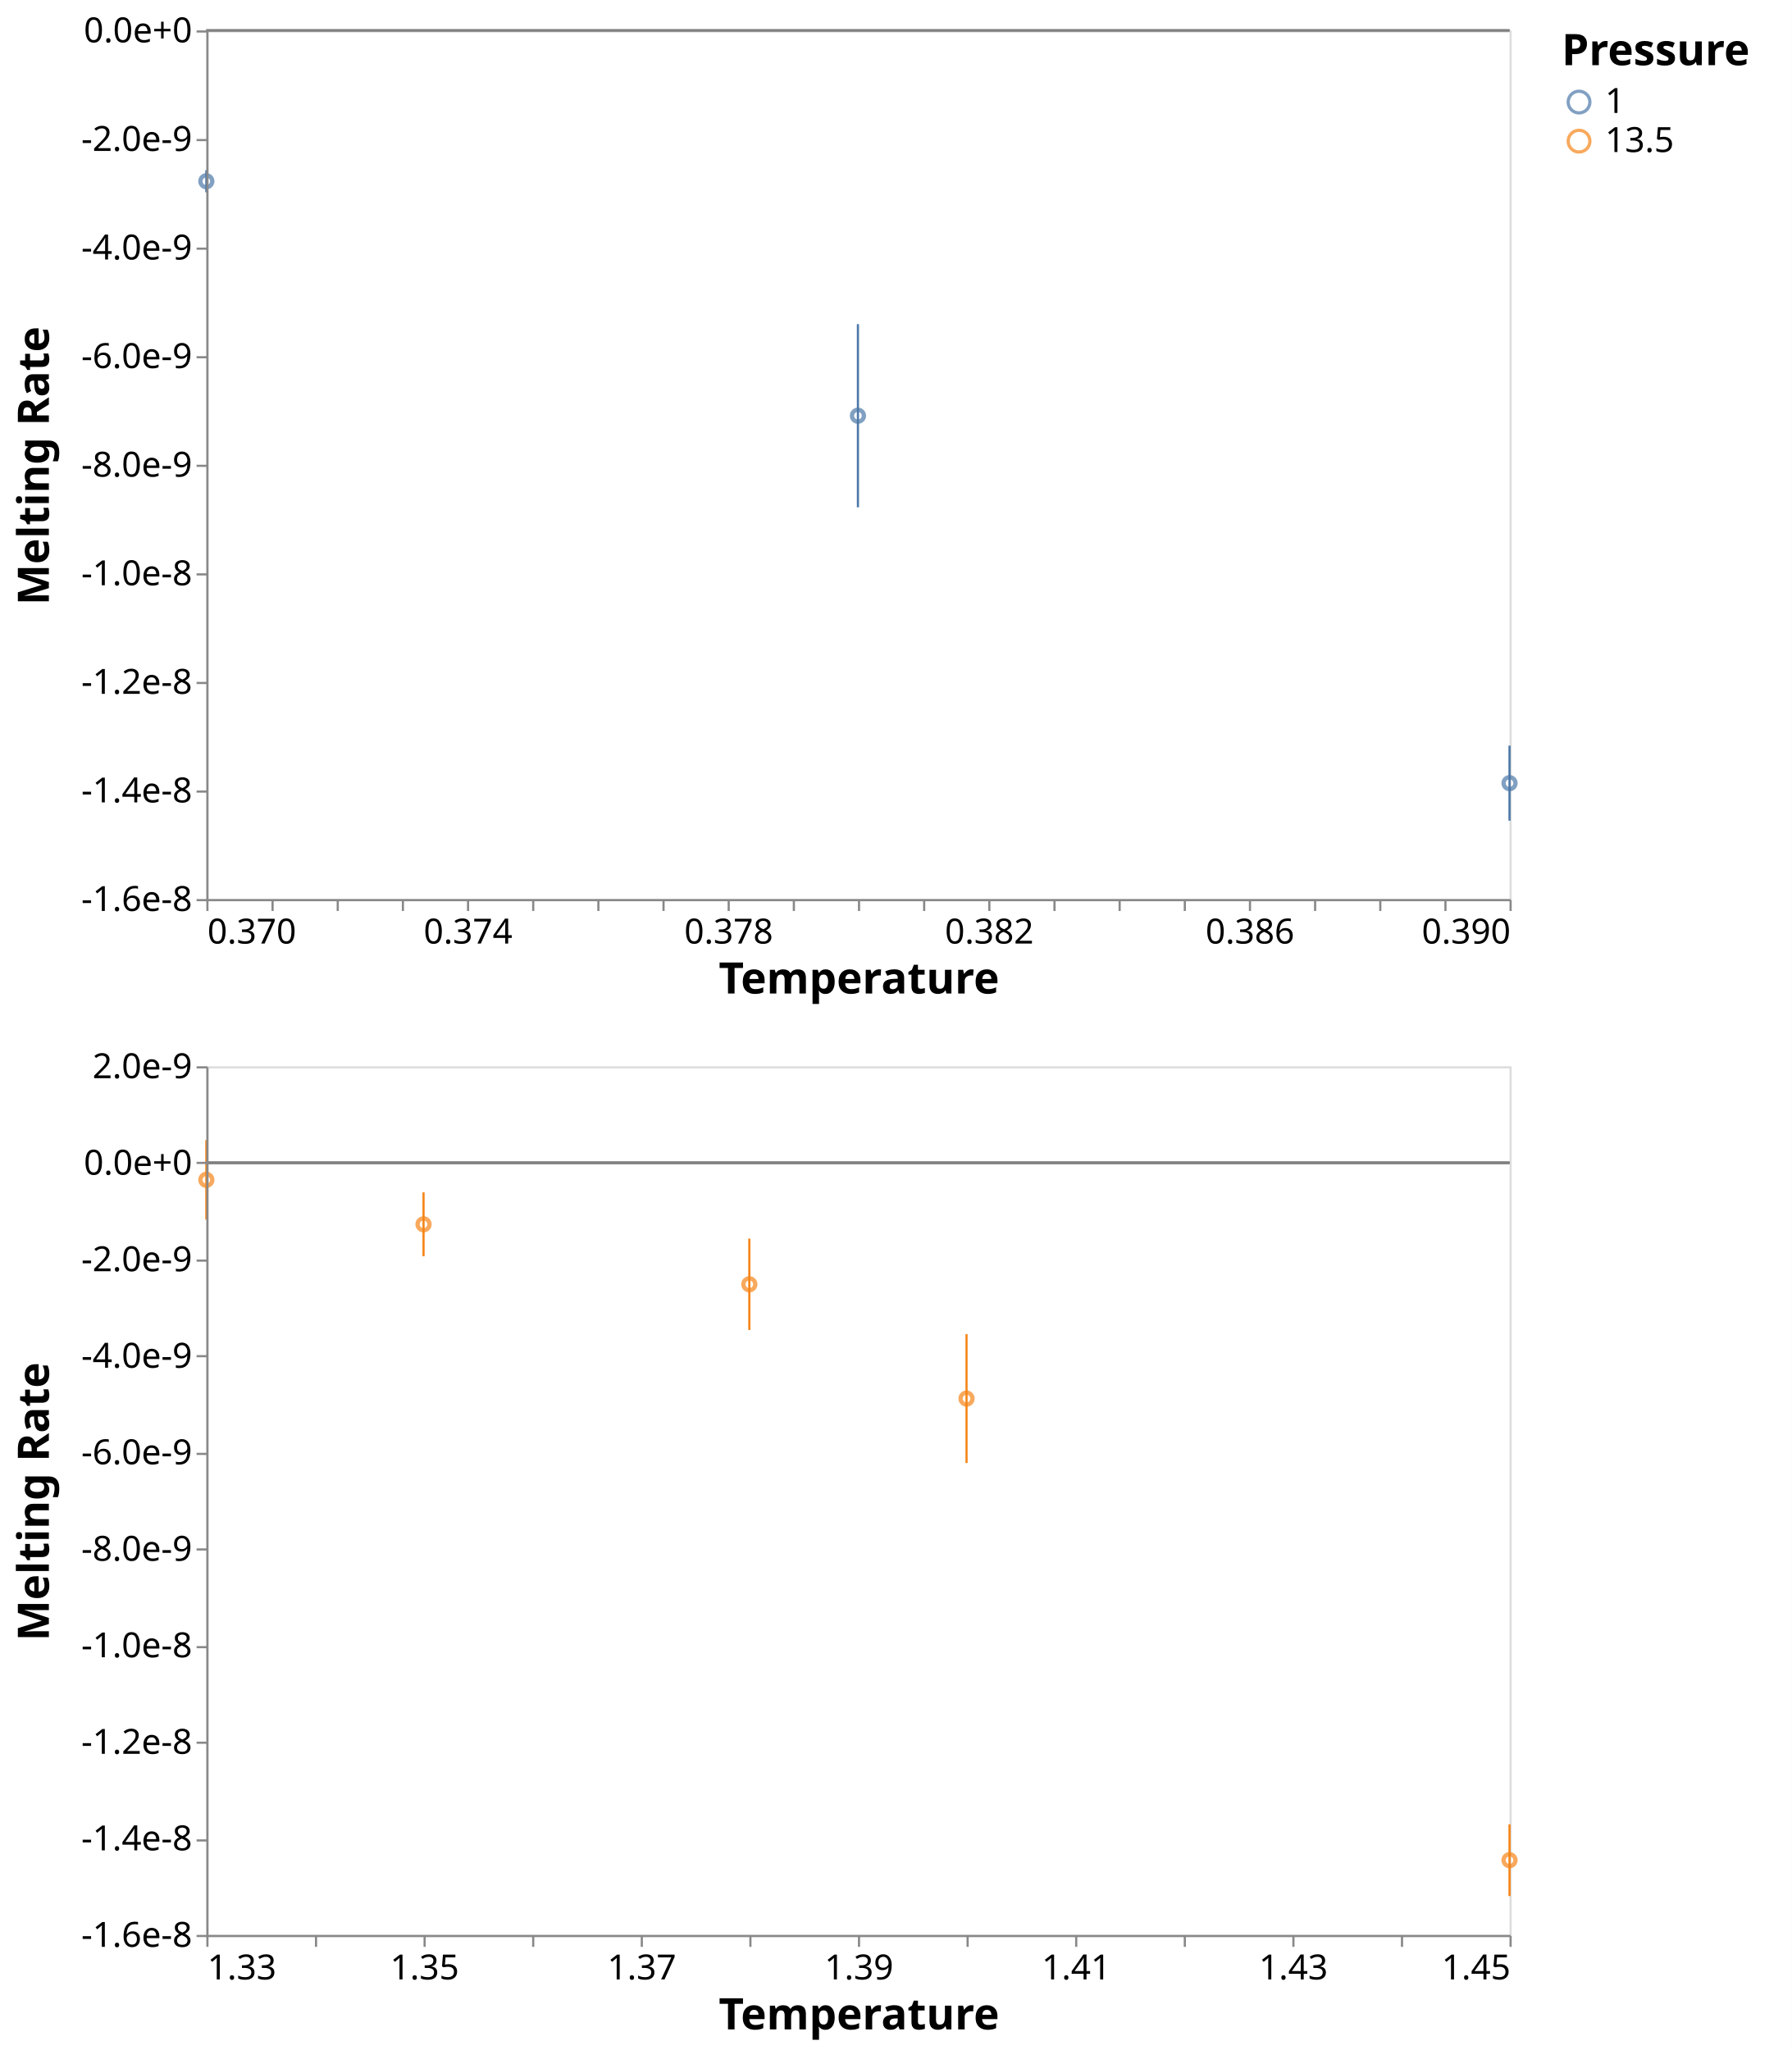
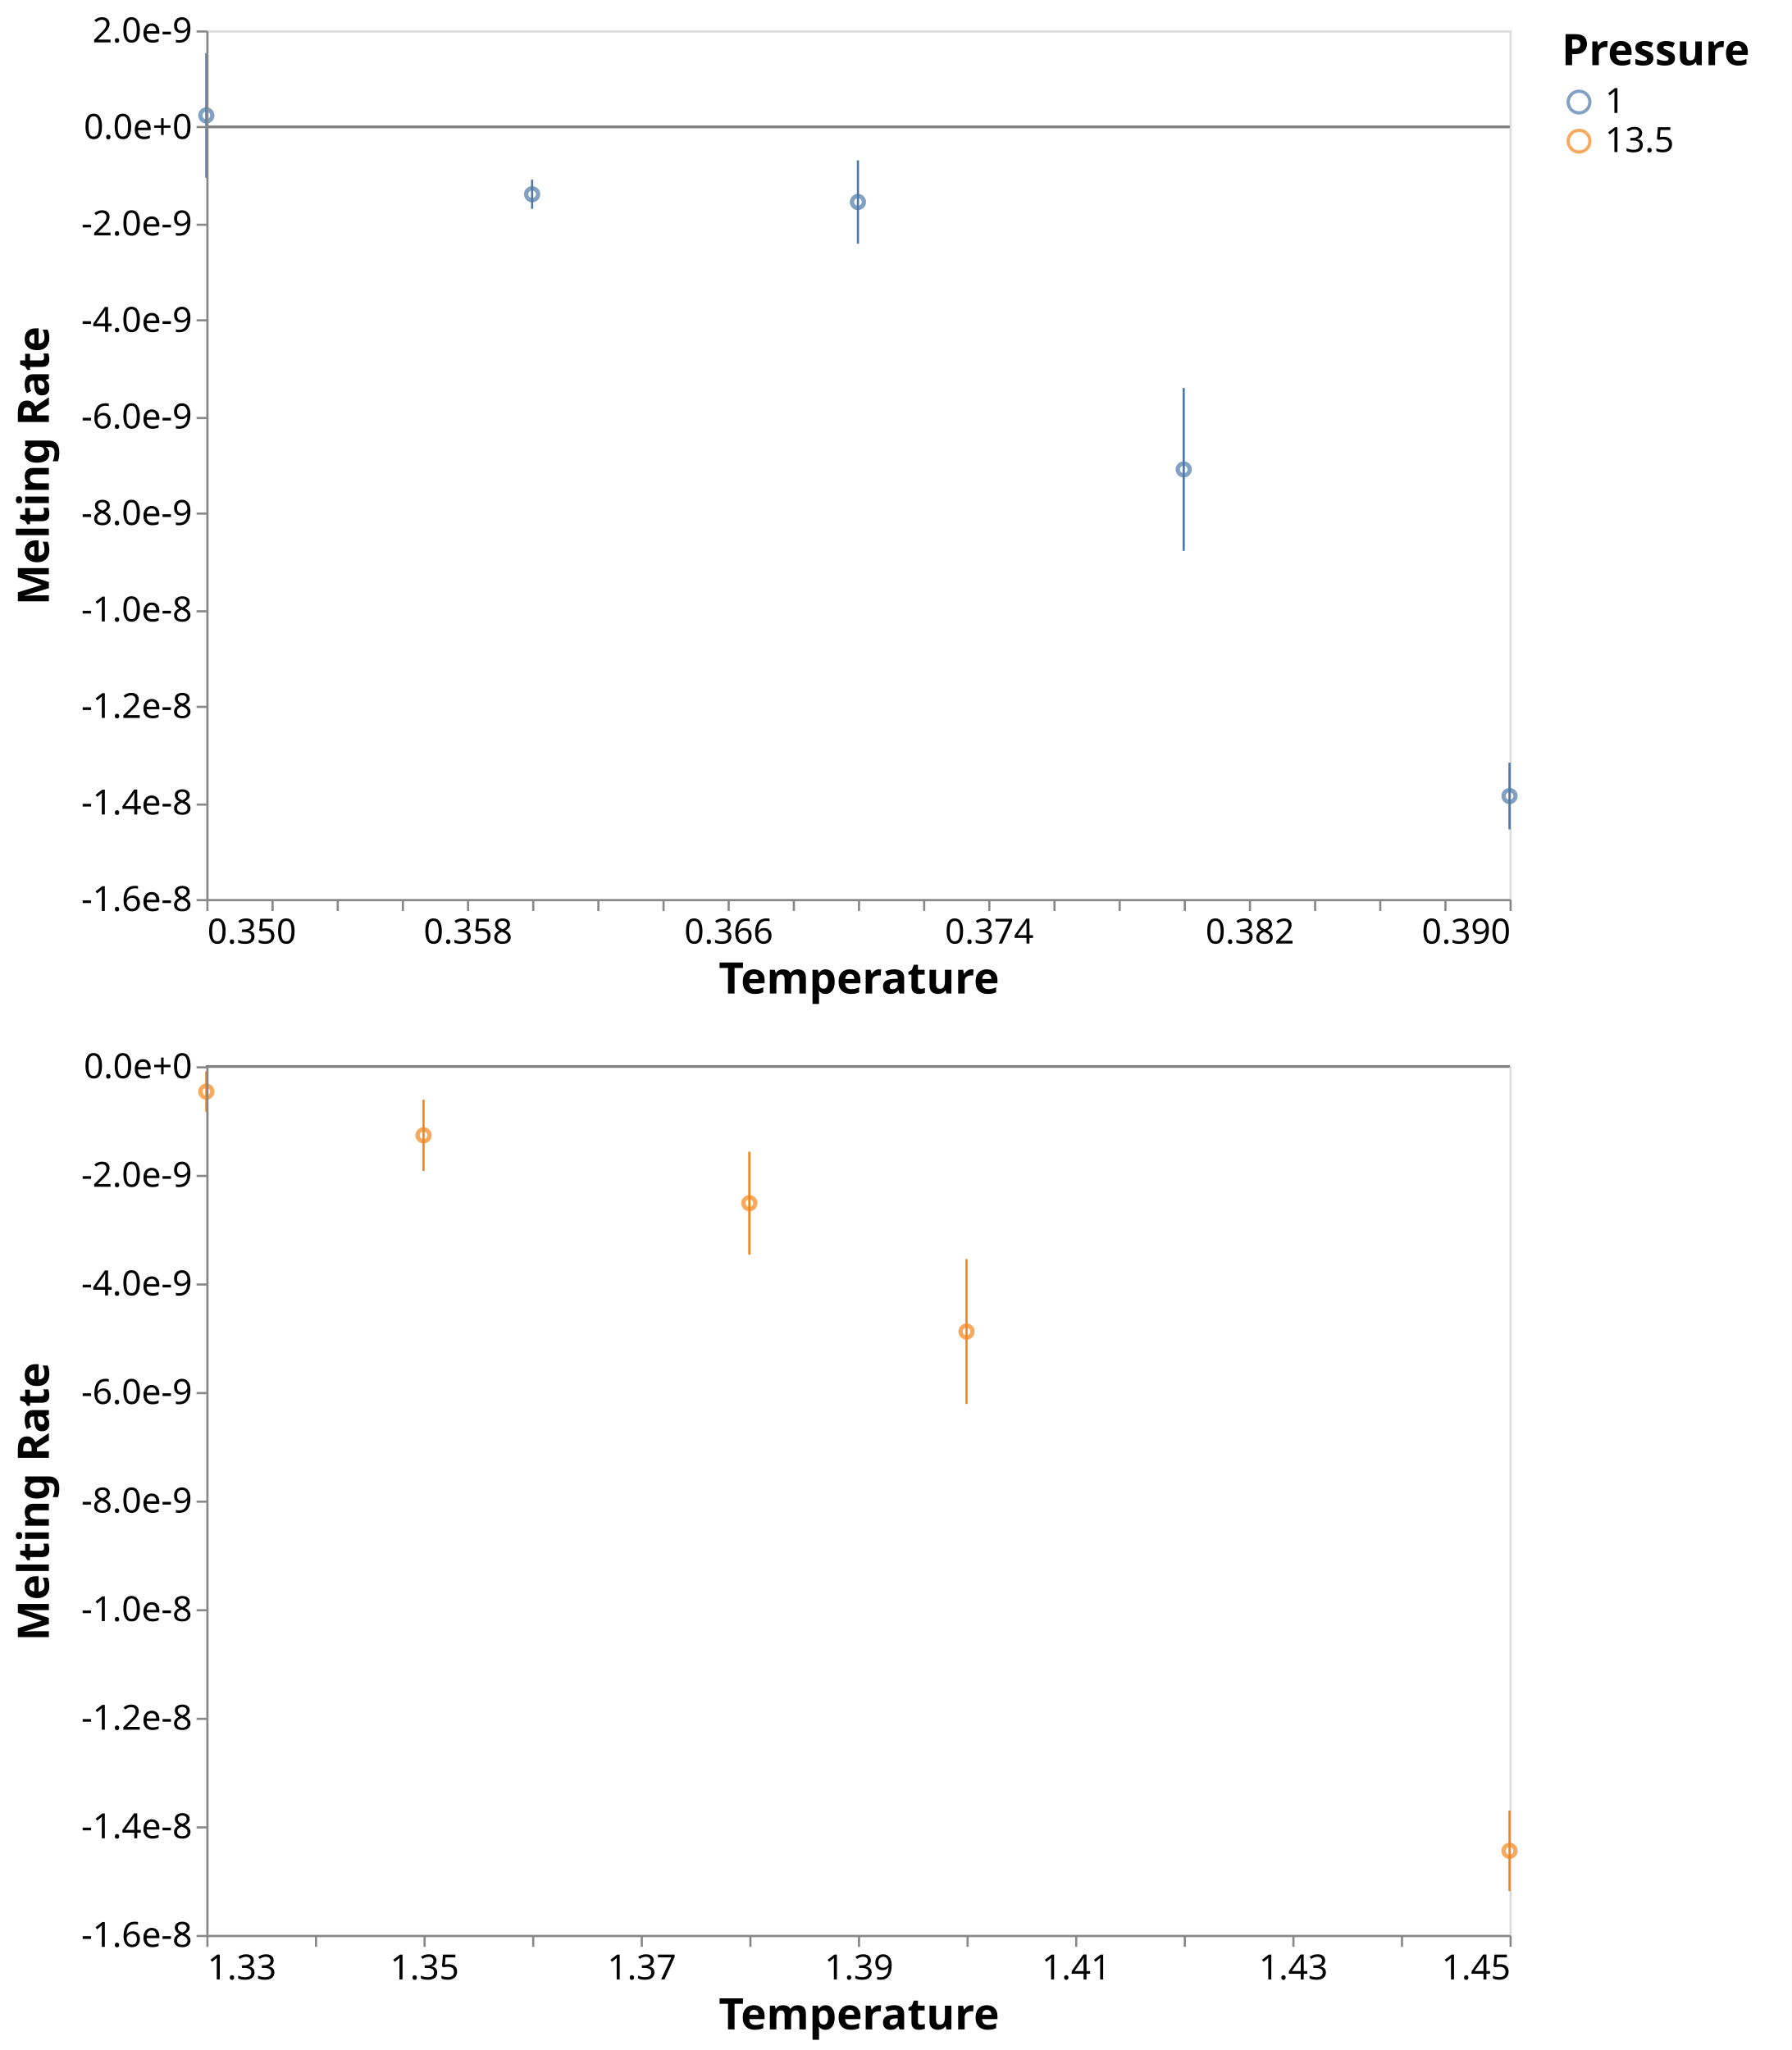
<svg xmlns="http://www.w3.org/2000/svg" class="marks" width="825" height="944" viewBox="0 0 825 944" version="1.1">
  <rect width="825" height="944" style="fill: white;" />
  <g transform="translate(95,14)">
    <g class="mark-group role-frame root">
      <g transform="translate(0,0)">
        <path class="background" d="M0,0h600v0h-600Z" style="fill: none;" />
        <g>
          <g class="mark-group role-scope concat_0_group">
            <g transform="translate(0,0)">
              <path class="background" d="M0.5,0.5h600v400h-600Z" style="fill: none; stroke: #ddd;" />
              <g>
                <g class="mark-symbol role-mark concat_0_layer_0_layer_0_marks">
-                   <path transform="translate(0,69.46125)" d="M2.739,0A2.739,2.739,0,1,1,-2.739,0A2.739,2.739,0,1,1,2.739,0" style="fill: none; stroke: #4c78a8; stroke-width: 2; opacity: 0.7;" />
-                   <path transform="translate(300,177.4376)" d="M2.739,0A2.739,2.739,0,1,1,-2.739,0A2.739,2.739,0,1,1,2.739,0" style="fill: none; stroke: #4c78a8; stroke-width: 2; opacity: 0.7;" />
-                   <path transform="translate(600,346.6363)" d="M2.739,0A2.739,2.739,0,1,1,-2.739,0A2.739,2.739,0,1,1,2.739,0" style="fill: none; stroke: #4c78a8; stroke-width: 2; opacity: 0.7;" />
+                   <path transform="translate(0,39.15375)" d="M2.739,0A2.739,2.739,0,1,1,-2.739,0A2.739,2.739,0,1,1,2.739,0" style="fill: none; stroke: #4c78a8; stroke-width: 2; opacity: 0.7;" />
+                   <path transform="translate(150,75.44396)" d="M2.739,0A2.739,2.739,0,1,1,-2.739,0A2.739,2.739,0,1,1,2.739,0" style="fill: none; stroke: #4c78a8; stroke-width: 2; opacity: 0.7;" />
+                   <path transform="translate(300,79.01465)" d="M2.739,0A2.739,2.739,0,1,1,-2.739,0A2.739,2.739,0,1,1,2.739,0" style="fill: none; stroke: #4c78a8; stroke-width: 2; opacity: 0.7;" />
+                   <path transform="translate(450,202.1668)" d="M2.739,0A2.739,2.739,0,1,1,-2.739,0A2.739,2.739,0,1,1,2.739,0" style="fill: none; stroke: #4c78a8; stroke-width: 2; opacity: 0.7;" />
+                   <path transform="translate(600,352.5656)" d="M2.739,0A2.739,2.739,0,1,1,-2.739,0A2.739,2.739,0,1,1,2.739,0" style="fill: none; stroke: #4c78a8; stroke-width: 2; opacity: 0.7;" />
                </g>
                <g class="mark-rule role-mark concat_0_layer_0_layer_1_marks">
-                   <line transform="translate(0,74.5507)" x2="0" y2="-10.179" style="fill: none; stroke: #4c78a8;" />
-                   <line transform="translate(300,219.6079)" x2="0" y2="-84.341" style="fill: none; stroke: #4c78a8;" />
-                   <line transform="translate(600,363.908)" x2="0" y2="-34.543" style="fill: none; stroke: #4c78a8;" />
+                   <line transform="translate(0,67.85477)" x2="0" y2="-57.402" style="fill: none; stroke: #4c78a8;" />
+                   <line transform="translate(150,82.15528)" x2="0" y2="-13.423" style="fill: none; stroke: #4c78a8;" />
+                   <line transform="translate(300,98.2158)" x2="0" y2="-38.402" style="fill: none; stroke: #4c78a8;" />
+                   <line transform="translate(450,239.6515)" x2="0" y2="-74.969" style="fill: none; stroke: #4c78a8;" />
+                   <line transform="translate(600,367.9182)" x2="0" y2="-30.705" style="fill: none; stroke: #4c78a8;" />
                </g>
                <g class="mark-rule role-mark concat_0_layer_1_marks">
-                   <line transform="translate(0,0)" x2="600" y2="0" style="fill: none; stroke: grey;" />
-                   <line transform="translate(0,0)" x2="600" y2="0" style="fill: none; stroke: grey;" />
-                   <line transform="translate(0,0)" x2="600" y2="0" style="fill: none; stroke: grey;" />
+                   <line transform="translate(0,44.44444)" x2="600" y2="0" style="fill: none; stroke: grey;" />
+                   <line transform="translate(0,44.44444)" x2="600" y2="0" style="fill: none; stroke: grey;" />
+                   <line transform="translate(0,44.44444)" x2="600" y2="0" style="fill: none; stroke: grey;" />
+                   <line transform="translate(0,44.44444)" x2="600" y2="0" style="fill: none; stroke: grey;" />
+                   <line transform="translate(0,44.44444)" x2="600" y2="0" style="fill: none; stroke: grey;" />
                </g>
                <g class="mark-group role-axis">
                  <g transform="translate(0.5,400.5)">
                    <path class="background" d="M0,0h0v0h0Z" style="pointer-events: none; fill: none;" />
                    <g>
                      <g class="mark-rule role-axis-tick" style="pointer-events: none;">
                        <line transform="translate(0,0)" x2="0" y2="5" style="fill: none; stroke: #888; stroke-width: 1; opacity: 1;" />
                        <line transform="translate(30,0)" x2="0" y2="5" style="fill: none; stroke: #888; stroke-width: 1; opacity: 1;" />
                        <line transform="translate(60,0)" x2="0" y2="5" style="fill: none; stroke: #888; stroke-width: 1; opacity: 1;" />
                        <line transform="translate(90,0)" x2="0" y2="5" style="fill: none; stroke: #888; stroke-width: 1; opacity: 1;" />
                        <line transform="translate(120,0)" x2="0" y2="5" style="fill: none; stroke: #888; stroke-width: 1; opacity: 1;" />
                        <line transform="translate(150,0)" x2="0" y2="5" style="fill: none; stroke: #888; stroke-width: 1; opacity: 1;" />
                        <line transform="translate(180,0)" x2="0" y2="5" style="fill: none; stroke: #888; stroke-width: 1; opacity: 1;" />
                        <line transform="translate(210,0)" x2="0" y2="5" style="fill: none; stroke: #888; stroke-width: 1; opacity: 1;" />
                        <line transform="translate(240,0)" x2="0" y2="5" style="fill: none; stroke: #888; stroke-width: 1; opacity: 1;" />
                        <line transform="translate(270,0)" x2="0" y2="5" style="fill: none; stroke: #888; stroke-width: 1; opacity: 1;" />
                        <line transform="translate(300,0)" x2="0" y2="5" style="fill: none; stroke: #888; stroke-width: 1; opacity: 1;" />
                        <line transform="translate(330,0)" x2="0" y2="5" style="fill: none; stroke: #888; stroke-width: 1; opacity: 1;" />
                        <line transform="translate(360,0)" x2="0" y2="5" style="fill: none; stroke: #888; stroke-width: 1; opacity: 1;" />
                        <line transform="translate(390,0)" x2="0" y2="5" style="fill: none; stroke: #888; stroke-width: 1; opacity: 1;" />
                        <line transform="translate(420,0)" x2="0" y2="5" style="fill: none; stroke: #888; stroke-width: 1; opacity: 1;" />
                        <line transform="translate(450,0)" x2="0" y2="5" style="fill: none; stroke: #888; stroke-width: 1; opacity: 1;" />
                        <line transform="translate(480,0)" x2="0" y2="5" style="fill: none; stroke: #888; stroke-width: 1; opacity: 1;" />
                        <line transform="translate(510,0)" x2="0" y2="5" style="fill: none; stroke: #888; stroke-width: 1; opacity: 1;" />
                        <line transform="translate(540,0)" x2="0" y2="5" style="fill: none; stroke: #888; stroke-width: 1; opacity: 1;" />
                        <line transform="translate(570,0)" x2="0" y2="5" style="fill: none; stroke: #888; stroke-width: 1; opacity: 1;" />
                        <line transform="translate(600,0)" x2="0" y2="5" style="fill: none; stroke: #888; stroke-width: 1; opacity: 1;" />
                      </g>
                      <g class="mark-text role-axis-label" style="pointer-events: none;">
-                         <text text-anchor="start" transform="translate(0,20)" style="font-family: sans-serif; font-size: 16px; fill: #000; opacity: 1;">0.370</text>
-                         <text text-anchor="middle" transform="translate(30,20)" style="font-family: sans-serif; font-size: 16px; fill: #000; opacity: 0;">0.371</text>
-                         <text text-anchor="middle" transform="translate(60,20)" style="font-family: sans-serif; font-size: 16px; fill: #000; opacity: 0;">0.372</text>
-                         <text text-anchor="middle" transform="translate(90,20)" style="font-family: sans-serif; font-size: 16px; fill: #000; opacity: 0;">0.373</text>
-                         <text text-anchor="middle" transform="translate(120,20)" style="font-family: sans-serif; font-size: 16px; fill: #000; opacity: 1;">0.374</text>
-                         <text text-anchor="middle" transform="translate(150,20)" style="font-family: sans-serif; font-size: 16px; fill: #000; opacity: 0;">0.375</text>
-                         <text text-anchor="middle" transform="translate(180,20)" style="font-family: sans-serif; font-size: 16px; fill: #000; opacity: 0;">0.376</text>
-                         <text text-anchor="middle" transform="translate(210,20)" style="font-family: sans-serif; font-size: 16px; fill: #000; opacity: 0;">0.377</text>
-                         <text text-anchor="middle" transform="translate(240,20)" style="font-family: sans-serif; font-size: 16px; fill: #000; opacity: 1;">0.378</text>
-                         <text text-anchor="middle" transform="translate(270,20)" style="font-family: sans-serif; font-size: 16px; fill: #000; opacity: 0;">0.379</text>
-                         <text text-anchor="middle" transform="translate(300,20)" style="font-family: sans-serif; font-size: 16px; fill: #000; opacity: 0;">0.380</text>
-                         <text text-anchor="middle" transform="translate(330,20)" style="font-family: sans-serif; font-size: 16px; fill: #000; opacity: 0;">0.381</text>
-                         <text text-anchor="middle" transform="translate(360,20)" style="font-family: sans-serif; font-size: 16px; fill: #000; opacity: 1;">0.382</text>
-                         <text text-anchor="middle" transform="translate(390,20)" style="font-family: sans-serif; font-size: 16px; fill: #000; opacity: 0;">0.383</text>
-                         <text text-anchor="middle" transform="translate(420,20)" style="font-family: sans-serif; font-size: 16px; fill: #000; opacity: 0;">0.384</text>
-                         <text text-anchor="middle" transform="translate(450,20)" style="font-family: sans-serif; font-size: 16px; fill: #000; opacity: 0;">0.385</text>
-                         <text text-anchor="middle" transform="translate(480,20)" style="font-family: sans-serif; font-size: 16px; fill: #000; opacity: 1;">0.386</text>
-                         <text text-anchor="middle" transform="translate(510,20)" style="font-family: sans-serif; font-size: 16px; fill: #000; opacity: 0;">0.387</text>
-                         <text text-anchor="middle" transform="translate(540,20)" style="font-family: sans-serif; font-size: 16px; fill: #000; opacity: 0;">0.388</text>
-                         <text text-anchor="middle" transform="translate(570,20)" style="font-family: sans-serif; font-size: 16px; fill: #000; opacity: 0;">0.389</text>
+                         <text text-anchor="start" transform="translate(0,20)" style="font-family: sans-serif; font-size: 16px; fill: #000; opacity: 1;">0.350</text>
+                         <text text-anchor="middle" transform="translate(30,20)" style="font-family: sans-serif; font-size: 16px; fill: #000; opacity: 0;">0.352</text>
+                         <text text-anchor="middle" transform="translate(60,20)" style="font-family: sans-serif; font-size: 16px; fill: #000; opacity: 0;">0.354</text>
+                         <text text-anchor="middle" transform="translate(90,20)" style="font-family: sans-serif; font-size: 16px; fill: #000; opacity: 0;">0.356</text>
+                         <text text-anchor="middle" transform="translate(120,20)" style="font-family: sans-serif; font-size: 16px; fill: #000; opacity: 1;">0.358</text>
+                         <text text-anchor="middle" transform="translate(150,20)" style="font-family: sans-serif; font-size: 16px; fill: #000; opacity: 0;">0.360</text>
+                         <text text-anchor="middle" transform="translate(180,20)" style="font-family: sans-serif; font-size: 16px; fill: #000; opacity: 0;">0.362</text>
+                         <text text-anchor="middle" transform="translate(210,20)" style="font-family: sans-serif; font-size: 16px; fill: #000; opacity: 0;">0.364</text>
+                         <text text-anchor="middle" transform="translate(240,20)" style="font-family: sans-serif; font-size: 16px; fill: #000; opacity: 1;">0.366</text>
+                         <text text-anchor="middle" transform="translate(270,20)" style="font-family: sans-serif; font-size: 16px; fill: #000; opacity: 0;">0.368</text>
+                         <text text-anchor="middle" transform="translate(300,20)" style="font-family: sans-serif; font-size: 16px; fill: #000; opacity: 0;">0.370</text>
+                         <text text-anchor="middle" transform="translate(330,20)" style="font-family: sans-serif; font-size: 16px; fill: #000; opacity: 0;">0.372</text>
+                         <text text-anchor="middle" transform="translate(360,20)" style="font-family: sans-serif; font-size: 16px; fill: #000; opacity: 1;">0.374</text>
+                         <text text-anchor="middle" transform="translate(390,20)" style="font-family: sans-serif; font-size: 16px; fill: #000; opacity: 0;">0.376</text>
+                         <text text-anchor="middle" transform="translate(420,20)" style="font-family: sans-serif; font-size: 16px; fill: #000; opacity: 0;">0.378</text>
+                         <text text-anchor="middle" transform="translate(450,20)" style="font-family: sans-serif; font-size: 16px; fill: #000; opacity: 0;">0.380</text>
+                         <text text-anchor="middle" transform="translate(480,20)" style="font-family: sans-serif; font-size: 16px; fill: #000; opacity: 1;">0.382</text>
+                         <text text-anchor="middle" transform="translate(510,20)" style="font-family: sans-serif; font-size: 16px; fill: #000; opacity: 0;">0.384</text>
+                         <text text-anchor="middle" transform="translate(540,20)" style="font-family: sans-serif; font-size: 16px; fill: #000; opacity: 0;">0.386</text>
+                         <text text-anchor="middle" transform="translate(570,20)" style="font-family: sans-serif; font-size: 16px; fill: #000; opacity: 0;">0.388</text>
                        <text text-anchor="end" transform="translate(600,20)" style="font-family: sans-serif; font-size: 16px; fill: #000; opacity: 1;">0.390</text>
                      </g>
                      <g class="mark-rule role-axis-domain" style="pointer-events: none;">
                        <line transform="translate(0,0)" x2="600" y2="0" style="fill: none; stroke: #888; stroke-width: 1; opacity: 1;" />
                      </g>
                      <g class="mark-text role-axis-title" style="pointer-events: none;">
                        <text text-anchor="middle" transform="translate(300,43)" style="font-family: sans-serif; font-size: 20px; font-weight: bold; fill: #000; opacity: 1;">Temperature</text>
                      </g>
                    </g>
                  </g>
                </g>
                <g class="mark-group role-axis">
                  <g transform="translate(0.5,0.5)">
                    <path class="background" d="M0,0h0v0h0Z" style="pointer-events: none; fill: none;" />
                    <g>
                      <g class="mark-rule role-axis-tick" style="pointer-events: none;">
                        <line transform="translate(0,400)" x2="-5" y2="0" style="fill: none; stroke: #888; stroke-width: 1; opacity: 1;" />
-                         <line transform="translate(0,350)" x2="-5" y2="0" style="fill: none; stroke: #888; stroke-width: 1; opacity: 1;" />
-                         <line transform="translate(0,300)" x2="-5" y2="0" style="fill: none; stroke: #888; stroke-width: 1; opacity: 1;" />
-                         <line transform="translate(0,250)" x2="-5" y2="0" style="fill: none; stroke: #888; stroke-width: 1; opacity: 1;" />
-                         <line transform="translate(0,200)" x2="-5" y2="0" style="fill: none; stroke: #888; stroke-width: 1; opacity: 1;" />
-                         <line transform="translate(0,150)" x2="-5" y2="0" style="fill: none; stroke: #888; stroke-width: 1; opacity: 1;" />
-                         <line transform="translate(0,100)" x2="-5" y2="0" style="fill: none; stroke: #888; stroke-width: 1; opacity: 1;" />
-                         <line transform="translate(0,50)" x2="-5" y2="0" style="fill: none; stroke: #888; stroke-width: 1; opacity: 1;" />
+                         <line transform="translate(0,356)" x2="-5" y2="0" style="fill: none; stroke: #888; stroke-width: 1; opacity: 1;" />
+                         <line transform="translate(0,311)" x2="-5" y2="0" style="fill: none; stroke: #888; stroke-width: 1; opacity: 1;" />
+                         <line transform="translate(0,267)" x2="-5" y2="0" style="fill: none; stroke: #888; stroke-width: 1; opacity: 1;" />
+                         <line transform="translate(0,222)" x2="-5" y2="0" style="fill: none; stroke: #888; stroke-width: 1; opacity: 1;" />
+                         <line transform="translate(0,178)" x2="-5" y2="0" style="fill: none; stroke: #888; stroke-width: 1; opacity: 1;" />
+                         <line transform="translate(0,133)" x2="-5" y2="0" style="fill: none; stroke: #888; stroke-width: 1; opacity: 1;" />
+                         <line transform="translate(0,89)" x2="-5" y2="0" style="fill: none; stroke: #888; stroke-width: 1; opacity: 1;" />
+                         <line transform="translate(0,44)" x2="-5" y2="0" style="fill: none; stroke: #888; stroke-width: 1; opacity: 1;" />
                        <line transform="translate(0,0)" x2="-5" y2="0" style="fill: none; stroke: #888; stroke-width: 1; opacity: 1;" />
                      </g>
                      <g class="mark-text role-axis-label" style="pointer-events: none;">
                        <text text-anchor="end" transform="translate(-7,405)" style="font-family: sans-serif; font-size: 16px; fill: #000; opacity: 1;">-1.6e-8</text>
-                         <text text-anchor="end" transform="translate(-7,355)" style="font-family: sans-serif; font-size: 16px; fill: #000; opacity: 1;">-1.4e-8</text>
-                         <text text-anchor="end" transform="translate(-7,305)" style="font-family: sans-serif; font-size: 16px; fill: #000; opacity: 1;">-1.2e-8</text>
-                         <text text-anchor="end" transform="translate(-7,255)" style="font-family: sans-serif; font-size: 16px; fill: #000; opacity: 1;">-1.0e-8</text>
-                         <text text-anchor="end" transform="translate(-7,205)" style="font-family: sans-serif; font-size: 16px; fill: #000; opacity: 1;">-8.0e-9</text>
-                         <text text-anchor="end" transform="translate(-7,155)" style="font-family: sans-serif; font-size: 16px; fill: #000; opacity: 1;">-6.0e-9</text>
-                         <text text-anchor="end" transform="translate(-7,105)" style="font-family: sans-serif; font-size: 16px; fill: #000; opacity: 1;">-4.0e-9</text>
-                         <text text-anchor="end" transform="translate(-7,55)" style="font-family: sans-serif; font-size: 16px; fill: #000; opacity: 1;">-2.0e-9</text>
-                         <text text-anchor="end" transform="translate(-7,5)" style="font-family: sans-serif; font-size: 16px; fill: #000; opacity: 1;">0.0e+0</text>
+                         <text text-anchor="end" transform="translate(-7,360.5556)" style="font-family: sans-serif; font-size: 16px; fill: #000; opacity: 1;">-1.4e-8</text>
+                         <text text-anchor="end" transform="translate(-7,316.1111)" style="font-family: sans-serif; font-size: 16px; fill: #000; opacity: 1;">-1.2e-8</text>
+                         <text text-anchor="end" transform="translate(-7,271.6667)" style="font-family: sans-serif; font-size: 16px; fill: #000; opacity: 1;">-1.0e-8</text>
+                         <text text-anchor="end" transform="translate(-7,227.2222)" style="font-family: sans-serif; font-size: 16px; fill: #000; opacity: 1;">-8.0e-9</text>
+                         <text text-anchor="end" transform="translate(-7,182.7778)" style="font-family: sans-serif; font-size: 16px; fill: #000; opacity: 1;">-6.0e-9</text>
+                         <text text-anchor="end" transform="translate(-7,138.3333)" style="font-family: sans-serif; font-size: 16px; fill: #000; opacity: 1;">-4.0e-9</text>
+                         <text text-anchor="end" transform="translate(-7,93.88889)" style="font-family: sans-serif; font-size: 16px; fill: #000; opacity: 1;">-2.0e-9</text>
+                         <text text-anchor="end" transform="translate(-7,49.44444)" style="font-family: sans-serif; font-size: 16px; fill: #000; opacity: 1;">0.0e+0</text>
+                         <text text-anchor="end" transform="translate(-7,5)" style="font-family: sans-serif; font-size: 16px; fill: #000; opacity: 1;">2.0e-9</text>
                      </g>
                      <g class="mark-rule role-axis-domain" style="pointer-events: none;">
                        <line transform="translate(0,400)" x2="0" y2="-400" style="fill: none; stroke: #888; stroke-width: 1; opacity: 1;" />
                      </g>
                      <g class="mark-text role-axis-title" style="pointer-events: none;">
                        <text text-anchor="middle" transform="translate(-69,200) rotate(-90) translate(0,-4)" style="font-family: sans-serif; font-size: 20px; font-weight: bold; fill: #000; opacity: 1;">Melting Rate</text>
                      </g>
                    </g>
                  </g>
                </g>
              </g>
            </g>
          </g>
          <g class="mark-group role-scope concat_1_group">
            <g transform="translate(0,477)">
              <path class="background" d="M0.5,0.5h600v400h-600Z" style="fill: none; stroke: #ddd;" />
              <g>
                <g class="mark-symbol role-mark concat_1_layer_0_layer_0_marks">
-                   <path transform="translate(0,52.29864)" d="M2.739,0A2.739,2.739,0,1,1,-2.739,0A2.739,2.739,0,1,1,2.739,0" style="fill: none; stroke: #f58518; stroke-width: 2; opacity: 0.7;" />
-                   <path transform="translate(100,72.78279)" d="M2.739,0A2.739,2.739,0,1,1,-2.739,0A2.739,2.739,0,1,1,2.739,0" style="fill: none; stroke: #f58518; stroke-width: 2; opacity: 0.7;" />
-                   <path transform="translate(250,100.3974)" d="M2.739,0A2.739,2.739,0,1,1,-2.739,0A2.739,2.739,0,1,1,2.739,0" style="fill: none; stroke: #f58518; stroke-width: 2; opacity: 0.7;" />
-                   <path transform="translate(350,153.0284)" d="M2.739,0A2.739,2.739,0,1,1,-2.739,0A2.739,2.739,0,1,1,2.739,0" style="fill: none; stroke: #f58518; stroke-width: 2; opacity: 0.7;" />
-                   <path transform="translate(600,365.5902)" d="M2.739,0A2.739,2.739,0,1,1,-2.739,0A2.739,2.739,0,1,1,2.739,0" style="fill: none; stroke: #f58518; stroke-width: 2; opacity: 0.7;" />
+                   <path transform="translate(0,11.68512)" d="M2.739,0A2.739,2.739,0,1,1,-2.739,0A2.739,2.739,0,1,1,2.739,0" style="fill: none; stroke: #f58518; stroke-width: 2; opacity: 0.7;" />
+                   <path transform="translate(100,31.80379)" d="M2.739,0A2.739,2.739,0,1,1,-2.739,0A2.739,2.739,0,1,1,2.739,0" style="fill: none; stroke: #f58518; stroke-width: 2; opacity: 0.7;" />
+                   <path transform="translate(250,63.03928)" d="M2.739,0A2.739,2.739,0,1,1,-2.739,0A2.739,2.739,0,1,1,2.739,0" style="fill: none; stroke: #f58518; stroke-width: 2; opacity: 0.7;" />
+                   <path transform="translate(350,122.1569)" d="M2.739,0A2.739,2.739,0,1,1,-2.739,0A2.739,2.739,0,1,1,2.739,0" style="fill: none; stroke: #f58518; stroke-width: 2; opacity: 0.7;" />
+                   <path transform="translate(600,361.289)" d="M2.739,0A2.739,2.739,0,1,1,-2.739,0A2.739,2.739,0,1,1,2.739,0" style="fill: none; stroke: #f58518; stroke-width: 2; opacity: 0.7;" />
                </g>
                <g class="mark-rule role-mark concat_1_layer_0_layer_1_marks">
-                   <line transform="translate(0,70.57875)" x2="0" y2="-36.56" style="fill: none; stroke: #f58518;" />
-                   <line transform="translate(100,87.49949)" x2="0" y2="-29.433" style="fill: none; stroke: #f58518;" />
-                   <line transform="translate(250,121.4273)" x2="0" y2="-42.06" style="fill: none; stroke: #f58518;" />
-                   <line transform="translate(350,182.6984)" x2="0" y2="-59.34" style="fill: none; stroke: #f58518;" />
-                   <line transform="translate(600,382.0933)" x2="0" y2="-33.006" style="fill: none; stroke: #f58518;" />
+                   <line transform="translate(0,21.03718)" x2="0" y2="-18.704" style="fill: none; stroke: #f58518;" />
+                   <line transform="translate(100,48.1977)" x2="0" y2="-32.788" style="fill: none; stroke: #f58518;" />
+                   <line transform="translate(250,86.72216)" x2="0" y2="-47.366" style="fill: none; stroke: #f58518;" />
+                   <line transform="translate(350,155.5357)" x2="0" y2="-66.758" style="fill: none; stroke: #f58518;" />
+                   <line transform="translate(600,379.8549)" x2="0" y2="-37.132" style="fill: none; stroke: #f58518;" />
                </g>
                <g class="mark-rule role-mark concat_1_layer_1_marks">
-                   <line transform="translate(0,44.44444)" x2="600" y2="0" style="fill: none; stroke: grey;" />
-                   <line transform="translate(0,44.44444)" x2="600" y2="0" style="fill: none; stroke: grey;" />
-                   <line transform="translate(0,44.44444)" x2="600" y2="0" style="fill: none; stroke: grey;" />
-                   <line transform="translate(0,44.44444)" x2="600" y2="0" style="fill: none; stroke: grey;" />
-                   <line transform="translate(0,44.44444)" x2="600" y2="0" style="fill: none; stroke: grey;" />
+                   <line transform="translate(0,0)" x2="600" y2="0" style="fill: none; stroke: grey;" />
+                   <line transform="translate(0,0)" x2="600" y2="0" style="fill: none; stroke: grey;" />
+                   <line transform="translate(0,0)" x2="600" y2="0" style="fill: none; stroke: grey;" />
+                   <line transform="translate(0,0)" x2="600" y2="0" style="fill: none; stroke: grey;" />
+                   <line transform="translate(0,0)" x2="600" y2="0" style="fill: none; stroke: grey;" />
                </g>
                <g class="mark-group role-axis">
                  <g transform="translate(0.5,400.5)">
                    <path class="background" d="M0,0h0v0h0Z" style="pointer-events: none; fill: none;" />
                    <g>
                      <g class="mark-rule role-axis-tick" style="pointer-events: none;">
                        <line transform="translate(0,0)" x2="0" y2="5" style="fill: none; stroke: #888; stroke-width: 1; opacity: 1;" />
                        <line transform="translate(50,0)" x2="0" y2="5" style="fill: none; stroke: #888; stroke-width: 1; opacity: 1;" />
                        <line transform="translate(100,0)" x2="0" y2="5" style="fill: none; stroke: #888; stroke-width: 1; opacity: 1;" />
                        <line transform="translate(150,0)" x2="0" y2="5" style="fill: none; stroke: #888; stroke-width: 1; opacity: 1;" />
                        <line transform="translate(200,0)" x2="0" y2="5" style="fill: none; stroke: #888; stroke-width: 1; opacity: 1;" />
                        <line transform="translate(250,0)" x2="0" y2="5" style="fill: none; stroke: #888; stroke-width: 1; opacity: 1;" />
                        <line transform="translate(300,0)" x2="0" y2="5" style="fill: none; stroke: #888; stroke-width: 1; opacity: 1;" />
                        <line transform="translate(350,0)" x2="0" y2="5" style="fill: none; stroke: #888; stroke-width: 1; opacity: 1;" />
                        <line transform="translate(400,0)" x2="0" y2="5" style="fill: none; stroke: #888; stroke-width: 1; opacity: 1;" />
                        <line transform="translate(450,0)" x2="0" y2="5" style="fill: none; stroke: #888; stroke-width: 1; opacity: 1;" />
                        <line transform="translate(500,0)" x2="0" y2="5" style="fill: none; stroke: #888; stroke-width: 1; opacity: 1;" />
                        <line transform="translate(550,0)" x2="0" y2="5" style="fill: none; stroke: #888; stroke-width: 1; opacity: 1;" />
                        <line transform="translate(600,0)" x2="0" y2="5" style="fill: none; stroke: #888; stroke-width: 1; opacity: 1;" />
                      </g>
                      <g class="mark-text role-axis-label" style="pointer-events: none;">
                        <text text-anchor="start" transform="translate(0,20)" style="font-family: sans-serif; font-size: 16px; fill: #000; opacity: 1;">1.33</text>
                        <text text-anchor="middle" transform="translate(50,20)" style="font-family: sans-serif; font-size: 16px; fill: #000; opacity: 0;">1.34</text>
                        <text text-anchor="middle" transform="translate(100,20)" style="font-family: sans-serif; font-size: 16px; fill: #000; opacity: 1;">1.35</text>
                        <text text-anchor="middle" transform="translate(150,20)" style="font-family: sans-serif; font-size: 16px; fill: #000; opacity: 0;">1.36</text>
                        <text text-anchor="middle" transform="translate(200,20)" style="font-family: sans-serif; font-size: 16px; fill: #000; opacity: 1;">1.37</text>
                        <text text-anchor="middle" transform="translate(250,20)" style="font-family: sans-serif; font-size: 16px; fill: #000; opacity: 0;">1.38</text>
                        <text text-anchor="middle" transform="translate(300,20)" style="font-family: sans-serif; font-size: 16px; fill: #000; opacity: 1;">1.39</text>
                        <text text-anchor="middle" transform="translate(350,20)" style="font-family: sans-serif; font-size: 16px; fill: #000; opacity: 0;">1.40</text>
                        <text text-anchor="middle" transform="translate(400,20)" style="font-family: sans-serif; font-size: 16px; fill: #000; opacity: 1;">1.41</text>
                        <text text-anchor="middle" transform="translate(450,20)" style="font-family: sans-serif; font-size: 16px; fill: #000; opacity: 0;">1.42</text>
                        <text text-anchor="middle" transform="translate(500,20)" style="font-family: sans-serif; font-size: 16px; fill: #000; opacity: 1;">1.43</text>
                        <text text-anchor="middle" transform="translate(550,20)" style="font-family: sans-serif; font-size: 16px; fill: #000; opacity: 0;">1.44</text>
                        <text text-anchor="end" transform="translate(600,20)" style="font-family: sans-serif; font-size: 16px; fill: #000; opacity: 1;">1.45</text>
                      </g>
                      <g class="mark-rule role-axis-domain" style="pointer-events: none;">
                        <line transform="translate(0,0)" x2="600" y2="0" style="fill: none; stroke: #888; stroke-width: 1; opacity: 1;" />
                      </g>
                      <g class="mark-text role-axis-title" style="pointer-events: none;">
                        <text text-anchor="middle" transform="translate(300,43)" style="font-family: sans-serif; font-size: 20px; font-weight: bold; fill: #000; opacity: 1;">Temperature</text>
                      </g>
                    </g>
                  </g>
                </g>
                <g class="mark-group role-axis">
                  <g transform="translate(0.5,0.5)">
                    <path class="background" d="M0,0h0v0h0Z" style="pointer-events: none; fill: none;" />
                    <g>
                      <g class="mark-rule role-axis-tick" style="pointer-events: none;">
                        <line transform="translate(0,400)" x2="-5" y2="0" style="fill: none; stroke: #888; stroke-width: 1; opacity: 1;" />
-                         <line transform="translate(0,356)" x2="-5" y2="0" style="fill: none; stroke: #888; stroke-width: 1; opacity: 1;" />
-                         <line transform="translate(0,311)" x2="-5" y2="0" style="fill: none; stroke: #888; stroke-width: 1; opacity: 1;" />
-                         <line transform="translate(0,267)" x2="-5" y2="0" style="fill: none; stroke: #888; stroke-width: 1; opacity: 1;" />
-                         <line transform="translate(0,222)" x2="-5" y2="0" style="fill: none; stroke: #888; stroke-width: 1; opacity: 1;" />
-                         <line transform="translate(0,178)" x2="-5" y2="0" style="fill: none; stroke: #888; stroke-width: 1; opacity: 1;" />
-                         <line transform="translate(0,133)" x2="-5" y2="0" style="fill: none; stroke: #888; stroke-width: 1; opacity: 1;" />
-                         <line transform="translate(0,89)" x2="-5" y2="0" style="fill: none; stroke: #888; stroke-width: 1; opacity: 1;" />
-                         <line transform="translate(0,44)" x2="-5" y2="0" style="fill: none; stroke: #888; stroke-width: 1; opacity: 1;" />
+                         <line transform="translate(0,350)" x2="-5" y2="0" style="fill: none; stroke: #888; stroke-width: 1; opacity: 1;" />
+                         <line transform="translate(0,300)" x2="-5" y2="0" style="fill: none; stroke: #888; stroke-width: 1; opacity: 1;" />
+                         <line transform="translate(0,250)" x2="-5" y2="0" style="fill: none; stroke: #888; stroke-width: 1; opacity: 1;" />
+                         <line transform="translate(0,200)" x2="-5" y2="0" style="fill: none; stroke: #888; stroke-width: 1; opacity: 1;" />
+                         <line transform="translate(0,150)" x2="-5" y2="0" style="fill: none; stroke: #888; stroke-width: 1; opacity: 1;" />
+                         <line transform="translate(0,100)" x2="-5" y2="0" style="fill: none; stroke: #888; stroke-width: 1; opacity: 1;" />
+                         <line transform="translate(0,50)" x2="-5" y2="0" style="fill: none; stroke: #888; stroke-width: 1; opacity: 1;" />
                        <line transform="translate(0,0)" x2="-5" y2="0" style="fill: none; stroke: #888; stroke-width: 1; opacity: 1;" />
                      </g>
                      <g class="mark-text role-axis-label" style="pointer-events: none;">
                        <text text-anchor="end" transform="translate(-7,405)" style="font-family: sans-serif; font-size: 16px; fill: #000; opacity: 1;">-1.6e-8</text>
-                         <text text-anchor="end" transform="translate(-7,360.5556)" style="font-family: sans-serif; font-size: 16px; fill: #000; opacity: 1;">-1.4e-8</text>
-                         <text text-anchor="end" transform="translate(-7,316.1111)" style="font-family: sans-serif; font-size: 16px; fill: #000; opacity: 1;">-1.2e-8</text>
-                         <text text-anchor="end" transform="translate(-7,271.6667)" style="font-family: sans-serif; font-size: 16px; fill: #000; opacity: 1;">-1.0e-8</text>
-                         <text text-anchor="end" transform="translate(-7,227.2222)" style="font-family: sans-serif; font-size: 16px; fill: #000; opacity: 1;">-8.0e-9</text>
-                         <text text-anchor="end" transform="translate(-7,182.7778)" style="font-family: sans-serif; font-size: 16px; fill: #000; opacity: 1;">-6.0e-9</text>
-                         <text text-anchor="end" transform="translate(-7,138.3333)" style="font-family: sans-serif; font-size: 16px; fill: #000; opacity: 1;">-4.0e-9</text>
-                         <text text-anchor="end" transform="translate(-7,93.88889)" style="font-family: sans-serif; font-size: 16px; fill: #000; opacity: 1;">-2.0e-9</text>
-                         <text text-anchor="end" transform="translate(-7,49.44444)" style="font-family: sans-serif; font-size: 16px; fill: #000; opacity: 1;">0.0e+0</text>
-                         <text text-anchor="end" transform="translate(-7,5)" style="font-family: sans-serif; font-size: 16px; fill: #000; opacity: 1;">2.0e-9</text>
+                         <text text-anchor="end" transform="translate(-7,355)" style="font-family: sans-serif; font-size: 16px; fill: #000; opacity: 1;">-1.4e-8</text>
+                         <text text-anchor="end" transform="translate(-7,305)" style="font-family: sans-serif; font-size: 16px; fill: #000; opacity: 1;">-1.2e-8</text>
+                         <text text-anchor="end" transform="translate(-7,255)" style="font-family: sans-serif; font-size: 16px; fill: #000; opacity: 1;">-1.0e-8</text>
+                         <text text-anchor="end" transform="translate(-7,205)" style="font-family: sans-serif; font-size: 16px; fill: #000; opacity: 1;">-8.0e-9</text>
+                         <text text-anchor="end" transform="translate(-7,155)" style="font-family: sans-serif; font-size: 16px; fill: #000; opacity: 1;">-6.0e-9</text>
+                         <text text-anchor="end" transform="translate(-7,105)" style="font-family: sans-serif; font-size: 16px; fill: #000; opacity: 1;">-4.0e-9</text>
+                         <text text-anchor="end" transform="translate(-7,55)" style="font-family: sans-serif; font-size: 16px; fill: #000; opacity: 1;">-2.0e-9</text>
+                         <text text-anchor="end" transform="translate(-7,5)" style="font-family: sans-serif; font-size: 16px; fill: #000; opacity: 1;">0.0e+0</text>
                      </g>
                      <g class="mark-rule role-axis-domain" style="pointer-events: none;">
                        <line transform="translate(0,400)" x2="0" y2="-400" style="fill: none; stroke: #888; stroke-width: 1; opacity: 1;" />
                      </g>
                      <g class="mark-text role-axis-title" style="pointer-events: none;">
                        <text text-anchor="middle" transform="translate(-69,200) rotate(-90) translate(0,-4)" style="font-family: sans-serif; font-size: 20px; font-weight: bold; fill: #000; opacity: 1;">Melting Rate</text>
                      </g>
                    </g>
                  </g>
                </g>
              </g>
            </g>
          </g>
          <g class="mark-group role-legend">
            <g transform="translate(624,0)">
              <path class="background" d="M0,0h101v59h-101Z" style="pointer-events: none; fill: none;" />
              <g>
                <g class="mark-group role-legend-entry">
                  <g transform="translate(0,25)">
                    <path class="background" d="M0,0h0v0h0Z" style="pointer-events: none; fill: none;" />
                    <g>
                      <g class="mark-group role-scope">
                        <g transform="translate(0,0)">
                          <path class="background" d="M0,0h55v16h-55Z" style="pointer-events: none; fill: none; opacity: 1;" />
                          <g>
                            <g class="mark-symbol role-legend-symbol" style="pointer-events: none;">
                              <path transform="translate(8,8)" d="M5,0A5,5,0,1,1,-5,0A5,5,0,1,1,5,0" style="fill: none; stroke: #4c78a8; stroke-width: 1.5; opacity: 0.7;" />
                            </g>
                            <g class="mark-text role-legend-label" style="pointer-events: none;">
                              <text text-anchor="start" transform="translate(20,13)" style="font-family: sans-serif; font-size: 16px; fill: #000; opacity: 1;">1</text>
                            </g>
                          </g>
                        </g>
                        <g transform="translate(0,18)">
                          <path class="background" d="M0,0h55v16h-55Z" style="pointer-events: none; fill: none; opacity: 1;" />
                          <g>
                            <g class="mark-symbol role-legend-symbol" style="pointer-events: none;">
                              <path transform="translate(8,8)" d="M5,0A5,5,0,1,1,-5,0A5,5,0,1,1,5,0" style="fill: none; stroke: #f58518; stroke-width: 1.5; opacity: 0.7;" />
                            </g>
                            <g class="mark-text role-legend-label" style="pointer-events: none;">
                              <text text-anchor="start" transform="translate(20,13)" style="font-family: sans-serif; font-size: 16px; fill: #000; opacity: 1;">13.5</text>
                            </g>
                          </g>
                        </g>
                      </g>
                    </g>
                  </g>
                </g>
                <g class="mark-text role-legend-title" style="pointer-events: none;">
                  <text text-anchor="start" transform="translate(0,16)" style="font-family: sans-serif; font-size: 20px; font-weight: bold; fill: #000; opacity: 1;">Pressure</text>
                </g>
              </g>
            </g>
          </g>
        </g>
      </g>
    </g>
  </g>
</svg>
